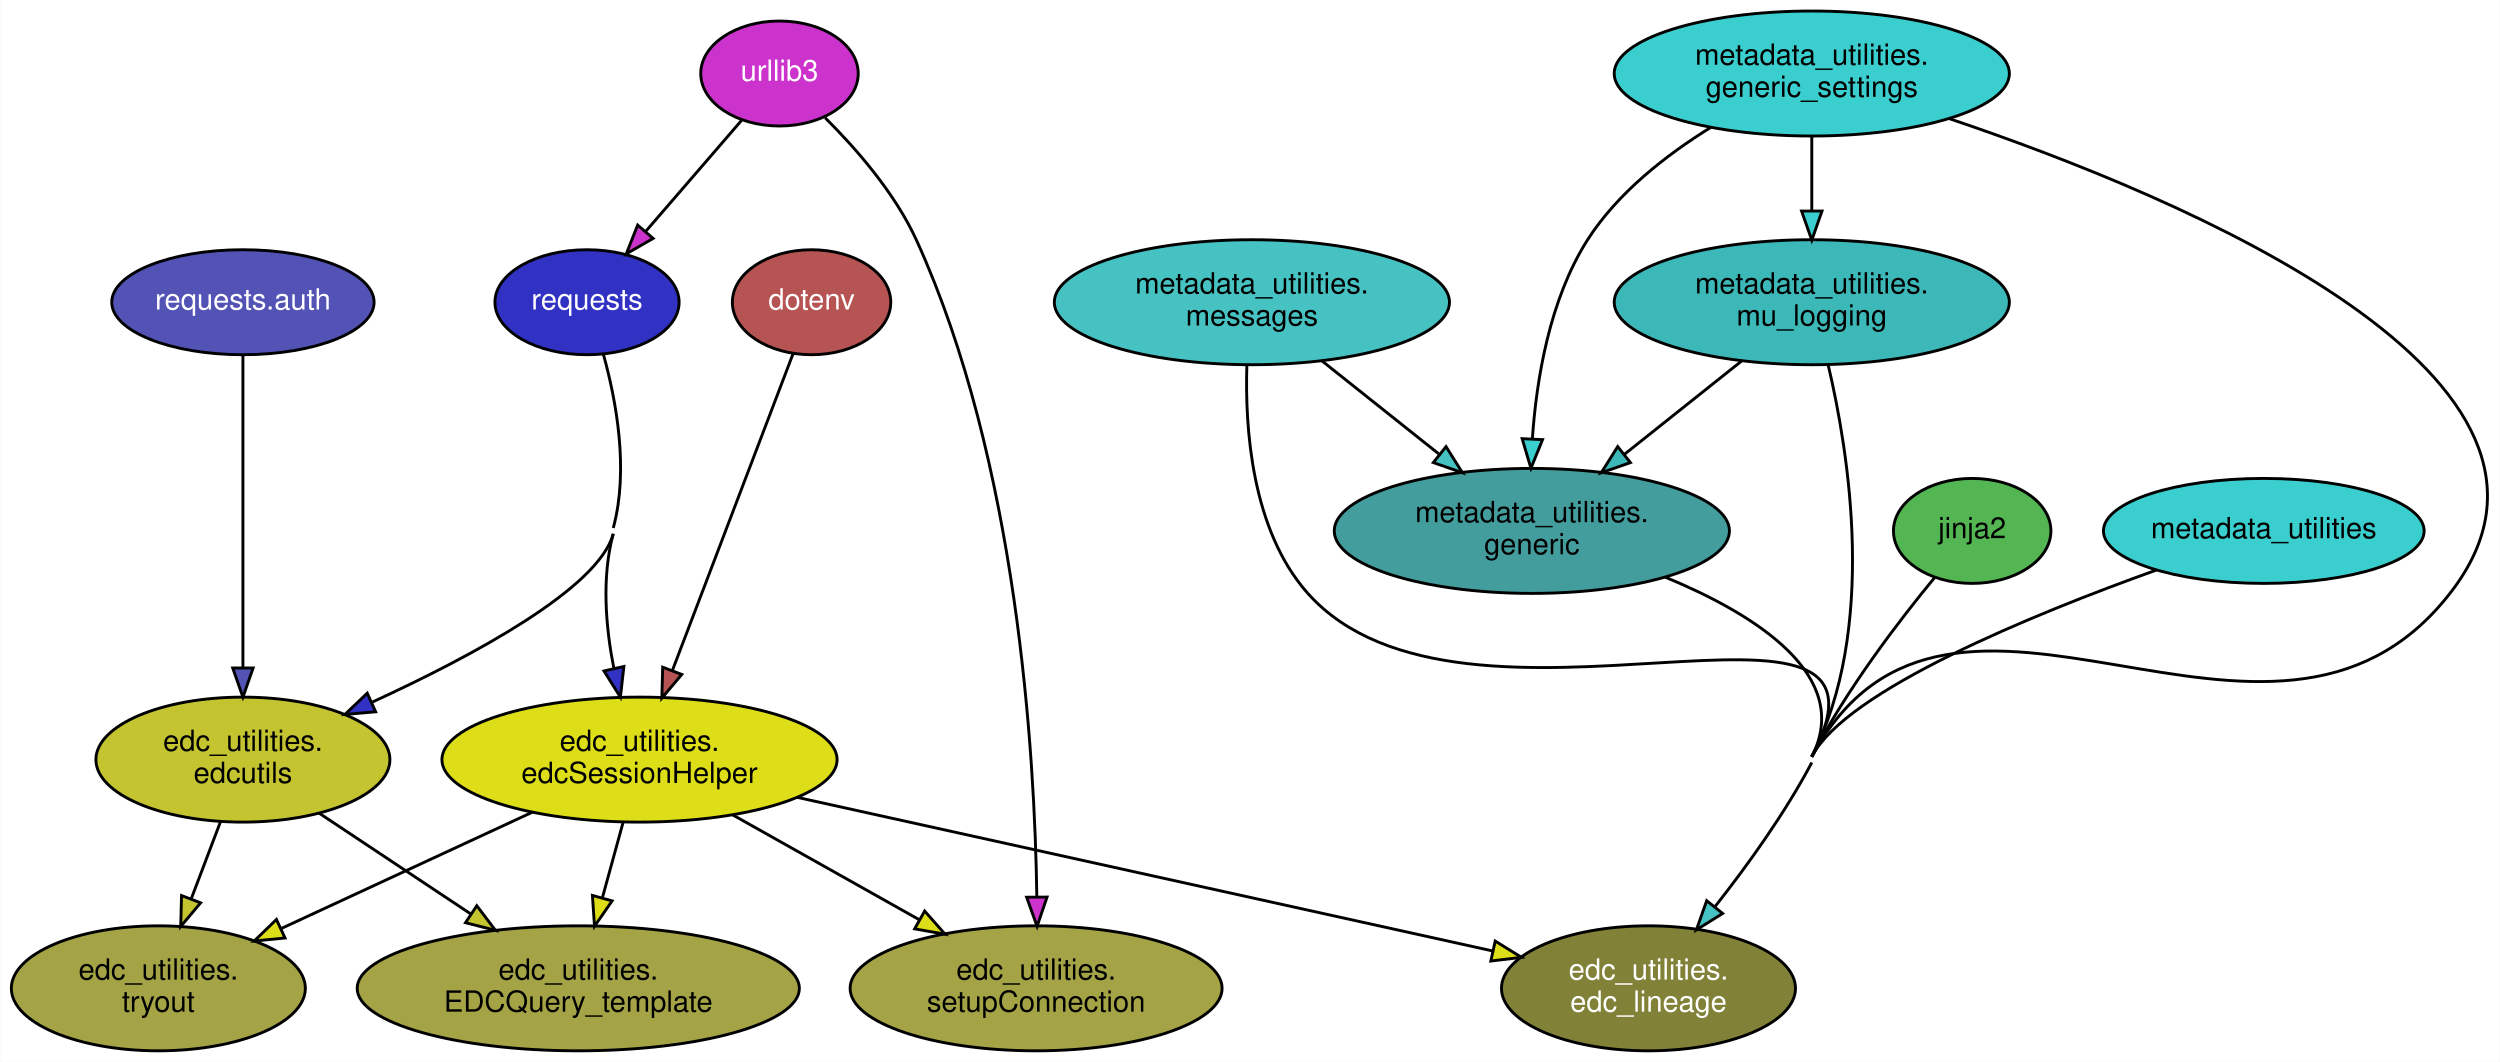
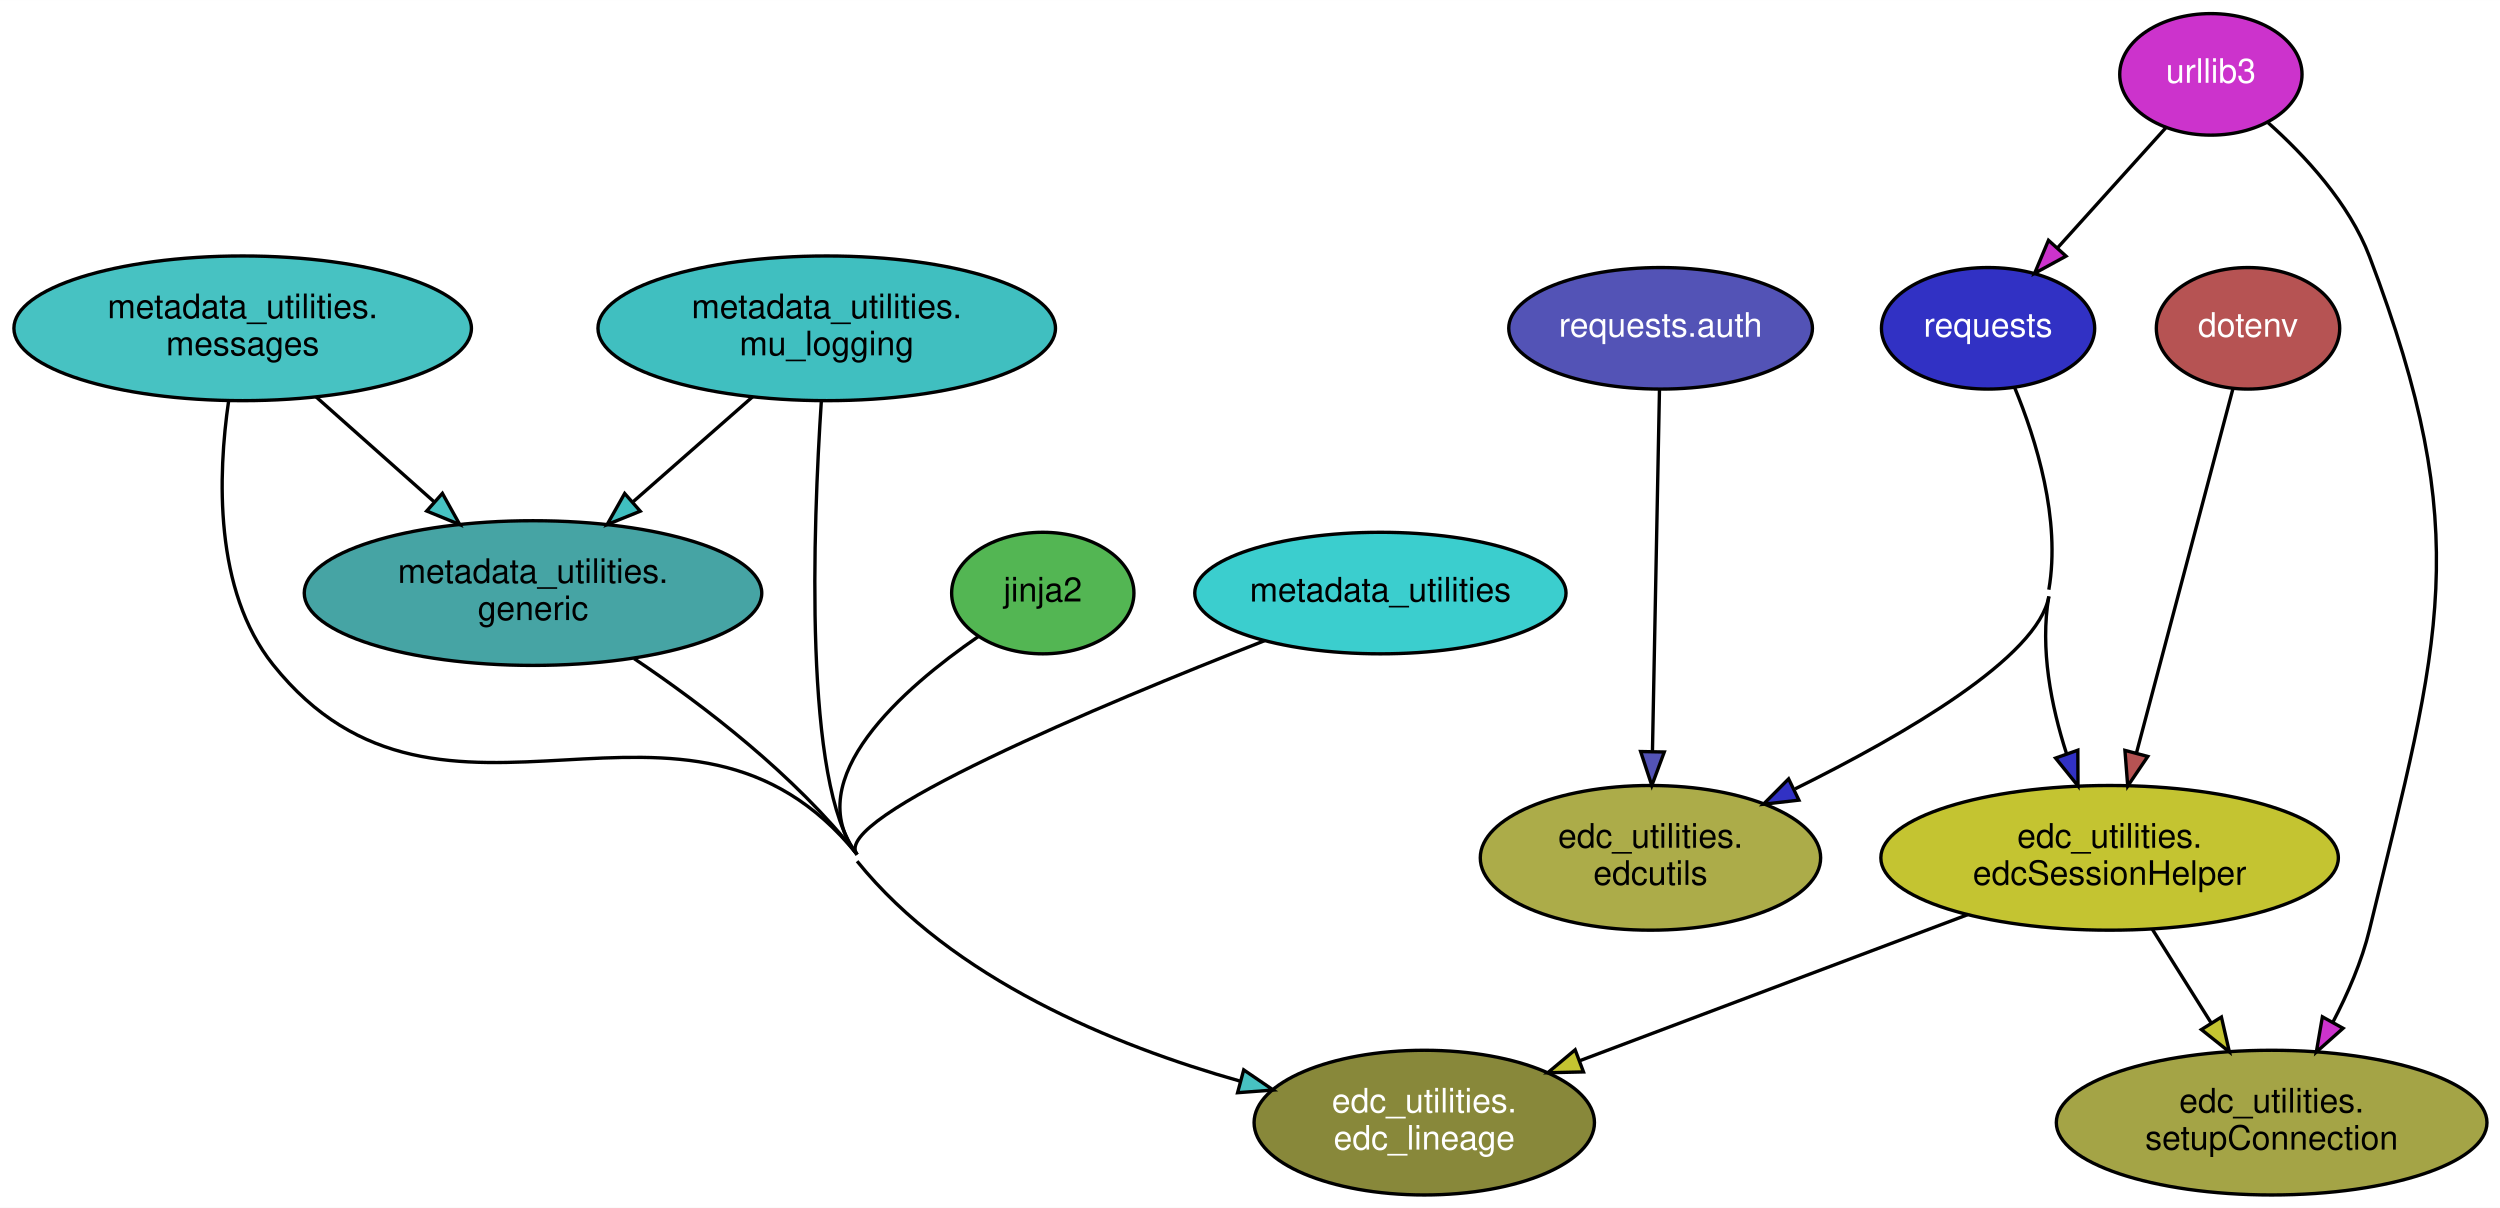
- <svg xmlns="http://www.w3.org/2000/svg" width="857pt" height="364pt" viewBox="0.00 0.00 857.10 364.13">
-   <g id="graph0" class="graph" transform="scale(1 1) rotate(0) translate(4 360.13)">
+ <svg xmlns="http://www.w3.org/2000/svg" width="741pt" height="358pt" viewBox="0.00 0.00 740.52 357.71">
+   <g id="graph0" class="graph" transform="scale(1 1) rotate(0) translate(4 353.71)">
    <style>.edge&gt;path:hover{stroke-width:8}</style>
-     <polygon fill="white" stroke="transparent" points="-4,4 -4,-360.13 853.1,-360.13 853.1,4 -4,4" />
+     <polygon fill="white" stroke="transparent" points="-4,4 -4,-353.71 736.52,-353.71 736.52,4 -4,4" />
    <g id="node1" class="node">
      <style>.edge&gt;path:hover{stroke-width:8}</style>
-       <ellipse fill="#b65353" stroke="black" cx="274.2" cy="-256.49" rx="27.16" ry="18" />
-       <text text-anchor="middle" x="274.2" y="-253.99" font-family="Helvetica,sans-Serif" font-size="10.00" fill="#ffffff">dotenv</text>
+       <ellipse fill="#b65353" stroke="black" cx="661.88" cy="-256.49" rx="27.16" ry="18" />
+       <text text-anchor="middle" x="661.88" y="-253.99" font-family="Helvetica,sans-Serif" font-size="10.00" fill="#ffffff">dotenv</text>
+     </g>
+     <g id="node2" class="node">
+       <style>.edge&gt;path:hover{stroke-width:8}</style>
+       <ellipse fill="#c4c431" stroke="black" cx="620.88" cy="-99.64" rx="67.76" ry="21.43" />
+       <text text-anchor="middle" x="620.88" y="-102.64" font-family="Helvetica,sans-Serif" font-size="10.00" fill="#000000">edc_utilities.</text>
+       <text text-anchor="middle" x="620.88" y="-91.64" font-family="Helvetica,sans-Serif" font-size="10.00" fill="#000000">edcSessionHelper</text>
+     </g>
+     <g id="edge1" class="edge">
+       <style>.edge&gt;path:hover{stroke-width:8}</style>
+       <path fill="none" stroke="black" d="M657.42,-238.63C650.56,-212.74 637.35,-162.84 628.83,-130.67" />
+       <polygon fill="#b65353" stroke="black" points="632.19,-129.67 626.25,-120.9 625.42,-131.47 632.19,-129.67" />
    </g>
    <g id="node3" class="node">
      <style>.edge&gt;path:hover{stroke-width:8}</style>
-       <ellipse fill="#dddd18" stroke="black" cx="215.2" cy="-99.64" rx="67.76" ry="21.43" />
-       <text text-anchor="middle" x="215.2" y="-102.64" font-family="Helvetica,sans-Serif" font-size="10.00" fill="#000000">edc_utilities.</text>
-       <text text-anchor="middle" x="215.2" y="-91.64" font-family="Helvetica,sans-Serif" font-size="10.00" fill="#000000">edcSessionHelper</text>
-     </g>
-     <g id="edge1" class="edge">
-       <style>.edge&gt;path:hover{stroke-width:8}</style>
-       <path fill="none" stroke="black" d="M267.89,-238.92C258,-212.97 238.73,-162.38 226.44,-130.12" />
-       <polygon fill="#b65353" stroke="black" points="229.69,-128.84 222.86,-120.74 223.15,-131.33 229.69,-128.84" />
-     </g>
-     <g id="node2" class="node">
-       <style>.edge&gt;path:hover{stroke-width:8}</style>
-       <ellipse fill="#a4a446" stroke="black" cx="194.2" cy="-21.21" rx="75.82" ry="21.43" />
-       <text text-anchor="middle" x="194.2" y="-24.21" font-family="Helvetica,sans-Serif" font-size="10.00" fill="#000000">edc_utilities.</text>
-       <text text-anchor="middle" x="194.2" y="-13.21" font-family="Helvetica,sans-Serif" font-size="10.00" fill="#000000">EDCQuery_template</text>
+       <ellipse fill="#88883a" stroke="black" cx="417.88" cy="-21.21" rx="50.41" ry="21.43" />
+       <text text-anchor="middle" x="417.88" y="-24.21" font-family="Helvetica,sans-Serif" font-size="10.00" fill="#ffffff">edc_utilities.</text>
+       <text text-anchor="middle" x="417.88" y="-13.21" font-family="Helvetica,sans-Serif" font-size="10.00" fill="#ffffff">edc_lineage</text>
    </g>
    <g id="edge2" class="edge">
      <style>.edge&gt;path:hover{stroke-width:8}</style>
-       <path fill="none" stroke="black" d="M209.58,-78.16C207.39,-70.21 204.85,-60.95 202.47,-52.28" />
-       <polygon fill="#dddd18" stroke="black" points="205.8,-51.2 199.77,-42.49 199.05,-53.06 205.8,-51.2" />
+       <path fill="none" stroke="black" d="M578.82,-82.8C545.28,-70.18 498.36,-52.51 463.83,-39.51" />
+       <polygon fill="#c4c431" stroke="black" points="465.04,-36.23 454.45,-35.98 462.57,-42.78 465.04,-36.23" />
+     </g>
+     <g id="node5" class="node">
+       <style>.edge&gt;path:hover{stroke-width:8}</style>
+       <ellipse fill="#a4a446" stroke="black" cx="668.88" cy="-21.21" rx="63.78" ry="21.43" />
+       <text text-anchor="middle" x="668.88" y="-24.21" font-family="Helvetica,sans-Serif" font-size="10.00" fill="#000000">edc_utilities.</text>
+       <text text-anchor="middle" x="668.88" y="-13.21" font-family="Helvetica,sans-Serif" font-size="10.00" fill="#000000">setupConnection</text>
+     </g>
+     <g id="edge3" class="edge">
+       <style>.edge&gt;path:hover{stroke-width:8}</style>
+       <path fill="none" stroke="black" d="M633.49,-78.56C638.84,-70.05 645.17,-59.97 650.98,-50.71" />
+       <polygon fill="#c4c431" stroke="black" points="654,-52.49 656.36,-42.16 648.07,-48.77 654,-52.49" />
    </g>
    <g id="node4" class="node">
      <style>.edge&gt;path:hover{stroke-width:8}</style>
-       <ellipse fill="#818137" stroke="black" cx="561.2" cy="-21.21" rx="50.41" ry="21.43" />
-       <text text-anchor="middle" x="561.2" y="-24.21" font-family="Helvetica,sans-Serif" font-size="10.00" fill="#ffffff">edc_utilities.</text>
-       <text text-anchor="middle" x="561.2" y="-13.21" font-family="Helvetica,sans-Serif" font-size="10.00" fill="#ffffff">edc_lineage</text>
-     </g>
-     <g id="edge3" class="edge">
-       <style>.edge&gt;path:hover{stroke-width:8}</style>
-       <path fill="none" stroke="black" d="M269.27,-86.7C334.31,-72.33 442.81,-48.36 507.63,-34.05" />
-       <polygon fill="#dddd18" stroke="black" points="508.64,-37.41 517.65,-31.83 507.13,-30.57 508.64,-37.41" />
+       <ellipse fill="#acac49" stroke="black" cx="484.88" cy="-99.64" rx="50.41" ry="21.43" />
+       <text text-anchor="middle" x="484.88" y="-102.64" font-family="Helvetica,sans-Serif" font-size="10.00" fill="#000000">edc_utilities.</text>
+       <text text-anchor="middle" x="484.88" y="-91.64" font-family="Helvetica,sans-Serif" font-size="10.00" fill="#000000">edcutils</text>
    </g>
    <g id="node6" class="node">
      <style>.edge&gt;path:hover{stroke-width:8}</style>
-       <ellipse fill="#a4a446" stroke="black" cx="351.2" cy="-21.21" rx="63.78" ry="21.43" />
-       <text text-anchor="middle" x="351.2" y="-24.21" font-family="Helvetica,sans-Serif" font-size="10.00" fill="#000000">edc_utilities.</text>
-       <text text-anchor="middle" x="351.2" y="-13.21" font-family="Helvetica,sans-Serif" font-size="10.00" fill="#000000">setupConnection</text>
+       <ellipse fill="#53b653" stroke="black" cx="304.88" cy="-178.07" rx="27" ry="18" />
+       <text text-anchor="middle" x="304.88" y="-175.57" font-family="Helvetica,sans-Serif" font-size="10.00" fill="#000000">jinja2</text>
    </g>
    <g id="edge4" class="edge">
      <style>.edge&gt;path:hover{stroke-width:8}</style>
-       <path fill="none" stroke="black" d="M247.09,-80.72C266.24,-69.96 290.77,-56.17 311.21,-44.69" />
-       <polygon fill="#dddd18" stroke="black" points="312.98,-47.71 319.99,-39.76 309.55,-41.6 312.98,-47.71" />
+       <path fill="none" stroke="black" d="M285.78,-165.19C263.68,-149.97 232.43,-122.89 249.88,-100.64" />
    </g>
    <g id="node7" class="node">
      <style>.edge&gt;path:hover{stroke-width:8}</style>
-       <ellipse fill="#a4a446" stroke="black" cx="50.2" cy="-21.21" rx="50.41" ry="21.43" />
-       <text text-anchor="middle" x="50.2" y="-24.21" font-family="Helvetica,sans-Serif" font-size="10.00" fill="#000000">edc_utilities.</text>
-       <text text-anchor="middle" x="50.2" y="-13.21" font-family="Helvetica,sans-Serif" font-size="10.00" fill="#000000">tryout</text>
+       <ellipse fill="#3bcece" stroke="black" cx="404.88" cy="-178.07" rx="54.99" ry="18" />
+       <text text-anchor="middle" x="404.88" y="-175.57" font-family="Helvetica,sans-Serif" font-size="10.00" fill="#000000">metadata_utilities</text>
    </g>
    <g id="edge5" class="edge">
      <style>.edge&gt;path:hover{stroke-width:8}</style>
-       <path fill="none" stroke="black" d="M178.59,-81.68C153.02,-69.84 118.84,-54 92.18,-41.65" />
-       <polygon fill="#dddd18" stroke="black" points="93.63,-38.47 83.08,-37.44 90.69,-44.82 93.63,-38.47" />
+       <path fill="none" stroke="black" d="M370.61,-163.98C322.46,-145.1 241.5,-111.32 249.88,-100.64" />
    </g>
-     <g id="node5" class="node">
+     <g id="node8" class="node">
      <style>.edge&gt;path:hover{stroke-width:8}</style>
-       <ellipse fill="#c4c431" stroke="black" cx="79.2" cy="-99.64" rx="50.41" ry="21.43" />
-       <text text-anchor="middle" x="79.2" y="-102.64" font-family="Helvetica,sans-Serif" font-size="10.00" fill="#000000">edc_utilities.</text>
-       <text text-anchor="middle" x="79.2" y="-91.64" font-family="Helvetica,sans-Serif" font-size="10.00" fill="#000000">edcutils</text>
+       <ellipse fill="#46a4a4" stroke="black" cx="153.88" cy="-178.07" rx="67.76" ry="21.43" />
+       <text text-anchor="middle" x="153.88" y="-181.07" font-family="Helvetica,sans-Serif" font-size="10.00" fill="#000000">metadata_utilities.</text>
+       <text text-anchor="middle" x="153.88" y="-170.07" font-family="Helvetica,sans-Serif" font-size="10.00" fill="#000000">generic</text>
    </g>
    <g id="edge6" class="edge">
      <style>.edge&gt;path:hover{stroke-width:8}</style>
-       <path fill="none" stroke="black" d="M105.3,-81.3C120.65,-71.1 140.31,-58.03 157.23,-46.78" />
-       <polygon fill="#c4c431" stroke="black" points="159.4,-49.54 165.8,-41.09 155.53,-43.71 159.4,-49.54" />
+       <path fill="none" stroke="black" d="M183.81,-158.67C204.49,-144.76 231.47,-124.11 249.88,-100.64" />
+     </g>
+     <g id="node9" class="node">
+       <style>.edge&gt;path:hover{stroke-width:8}</style>
+       <ellipse fill="#47c2c2" stroke="black" cx="67.88" cy="-256.49" rx="67.76" ry="21.43" />
+       <text text-anchor="middle" x="67.88" y="-259.49" font-family="Helvetica,sans-Serif" font-size="10.00" fill="#000000">metadata_utilities.</text>
+       <text text-anchor="middle" x="67.88" y="-248.49" font-family="Helvetica,sans-Serif" font-size="10.00" fill="#000000">messages</text>
    </g>
    <g id="edge7" class="edge">
      <style>.edge&gt;path:hover{stroke-width:8}</style>
-       <path fill="none" stroke="black" d="M71.59,-78.56C68.48,-70.37 64.83,-60.75 61.43,-51.79" />
-       <polygon fill="#c4c431" stroke="black" points="64.69,-50.53 57.87,-42.42 58.15,-53.02 64.69,-50.53" />
-     </g>
-     <g id="node8" class="node">
-       <style>.edge&gt;path:hover{stroke-width:8}</style>
-       <ellipse fill="#53b653" stroke="black" cx="672.2" cy="-178.07" rx="27" ry="18" />
-       <text text-anchor="middle" x="672.2" y="-175.57" font-family="Helvetica,sans-Serif" font-size="10.00" fill="#000000">jinja2</text>
+       <path fill="none" stroke="black" d="M249.88,-98.64C278.17,-63.64 325.99,-44.04 363.39,-33.48" />
+       <polygon fill="#47c2c2" stroke="black" points="364.4,-36.83 373.15,-30.86 362.58,-30.07 364.4,-36.83" />
+       <path fill="none" stroke="black" d="M63.72,-234.97C60.54,-213.17 59.29,-178.89 76.88,-156.85 127.33,-93.68 199.06,-163.51 249.88,-100.64" />
    </g>
    <g id="edge8" class="edge">
      <style>.edge&gt;path:hover{stroke-width:8}</style>
-       <path fill="none" stroke="black" d="M659.38,-162.14C647.18,-147.35 628.99,-123.62 617.2,-100.64" />
+       <path fill="none" stroke="black" d="M89.58,-236.21C100.18,-226.79 113.08,-215.33 124.53,-205.15" />
+       <polygon fill="#47c2c2" stroke="black" points="127.04,-207.6 132.19,-198.35 122.39,-202.37 127.04,-207.6" />
    </g>
-     <g id="node9" class="node">
+     <g id="node10" class="node">
      <style>.edge&gt;path:hover{stroke-width:8}</style>
-       <ellipse fill="#3bcece" stroke="black" cx="772.2" cy="-178.07" rx="54.99" ry="18" />
-       <text text-anchor="middle" x="772.2" y="-175.57" font-family="Helvetica,sans-Serif" font-size="10.00" fill="#000000">metadata_utilities</text>
+       <ellipse fill="#40bfc0" stroke="black" cx="240.88" cy="-256.49" rx="67.76" ry="21.43" />
+       <text text-anchor="middle" x="240.88" y="-259.49" font-family="Helvetica,sans-Serif" font-size="10.00" fill="#000000">metadata_utilities.</text>
+       <text text-anchor="middle" x="240.88" y="-248.49" font-family="Helvetica,sans-Serif" font-size="10.00" fill="#000000">mu_logging</text>
    </g>
    <g id="edge9" class="edge">
      <style>.edge&gt;path:hover{stroke-width:8}</style>
-       <path fill="none" stroke="black" d="M735.42,-164.67C693.38,-149.59 628.84,-123.33 617.2,-100.64" />
-     </g>
-     <g id="node10" class="node">
-       <style>.edge&gt;path:hover{stroke-width:8}</style>
-       <ellipse fill="#439d9d" stroke="black" cx="521.2" cy="-178.07" rx="67.76" ry="21.43" />
-       <text text-anchor="middle" x="521.2" y="-181.07" font-family="Helvetica,sans-Serif" font-size="10.00" fill="#000000">metadata_utilities.</text>
-       <text text-anchor="middle" x="521.2" y="-170.07" font-family="Helvetica,sans-Serif" font-size="10.00" fill="#000000">generic</text>
+       <path fill="none" stroke="black" d="M239.3,-235.11C236.84,-197.91 233.93,-120.98 249.88,-100.64" />
    </g>
    <g id="edge10" class="edge">
      <style>.edge&gt;path:hover{stroke-width:8}</style>
-       <path fill="none" stroke="black" d="M567.01,-162.19C598.18,-149.28 631.4,-128.31 617.2,-100.64" />
+       <path fill="none" stroke="black" d="M218.93,-236.21C208.21,-226.79 195.16,-215.33 183.57,-205.15" />
+       <polygon fill="#40bfc0" stroke="black" points="185.65,-202.32 175.83,-198.35 181.03,-207.57 185.65,-202.32" />
    </g>
    <g id="node11" class="node">
      <style>.edge&gt;path:hover{stroke-width:8}</style>
-       <ellipse fill="#3bcece" stroke="black" cx="617.2" cy="-334.92" rx="67.76" ry="21.43" />
-       <text text-anchor="middle" x="617.2" y="-337.92" font-family="Helvetica,sans-Serif" font-size="10.00" fill="#000000">metadata_utilities.</text>
-       <text text-anchor="middle" x="617.2" y="-326.92" font-family="Helvetica,sans-Serif" font-size="10.00" fill="#000000">generic_settings</text>
+       <ellipse fill="#3131c4" stroke="black" cx="584.88" cy="-256.49" rx="31.58" ry="18" />
+       <text text-anchor="middle" x="584.88" y="-253.99" font-family="Helvetica,sans-Serif" font-size="10.00" fill="#ffffff">requests</text>
    </g>
    <g id="edge11" class="edge">
      <style>.edge&gt;path:hover{stroke-width:8}</style>
-       <path fill="none" stroke="black" d="M664.09,-319.53C744.15,-292.56 893.29,-230.45 836.2,-156.85 774.61,-77.45 664.98,-189.04 617.2,-100.64" />
+       <path fill="none" stroke="black" d="M602.88,-177.07C600.21,-161.61 603.58,-144.61 608.1,-130.57" />
+       <polygon fill="#3131c4" stroke="black" points="611.47,-131.53 611.52,-120.94 604.87,-129.19 611.47,-131.53" />
    </g>
    <g id="edge12" class="edge">
      <style>.edge&gt;path:hover{stroke-width:8}</style>
-       <path fill="none" stroke="black" d="M582.53,-316.42C567.26,-306.98 550.49,-293.92 540.2,-277.71 527.32,-257.39 522.8,-230.32 521.38,-209.68" />
-       <polygon fill="#3bcece" stroke="black" points="524.87,-209.37 520.89,-199.55 517.88,-209.7 524.87,-209.37" />
+       <path fill="none" stroke="black" d="M602.88,-177.07C599.78,-159.12 560.18,-136.12 527.7,-120.06" />
+       <polygon fill="#3131c4" stroke="black" points="528.85,-116.73 518.33,-115.52 525.8,-123.03 528.85,-116.73" />
+       <path fill="none" stroke="black" d="M592.76,-238.91C599.12,-223.51 606.48,-199.89 602.88,-179.07" />
+     </g>
+     <g id="node12" class="node">
+       <style>.edge&gt;path:hover{stroke-width:8}</style>
+       <ellipse fill="#5353b6" stroke="black" cx="487.88" cy="-256.49" rx="44.98" ry="18" />
+       <text text-anchor="middle" x="487.88" y="-253.99" font-family="Helvetica,sans-Serif" font-size="10.00" fill="#ffffff">requests.auth</text>
+     </g>
+     <g id="edge13" class="edge">
+       <style>.edge&gt;path:hover{stroke-width:8}</style>
+       <path fill="none" stroke="black" d="M487.55,-238.33C487.05,-212.51 486.1,-163.28 485.47,-131.22" />
+       <polygon fill="#5353b6" stroke="black" points="488.97,-130.99 485.28,-121.06 481.97,-131.13 488.97,-130.99" />
    </g>
    <g id="node13" class="node">
      <style>.edge&gt;path:hover{stroke-width:8}</style>
-       <ellipse fill="#3db8b8" stroke="black" cx="617.2" cy="-256.49" rx="67.76" ry="21.43" />
-       <text text-anchor="middle" x="617.2" y="-259.49" font-family="Helvetica,sans-Serif" font-size="10.00" fill="#000000">metadata_utilities.</text>
-       <text text-anchor="middle" x="617.2" y="-248.49" font-family="Helvetica,sans-Serif" font-size="10.00" fill="#000000">mu_logging</text>
-     </g>
-     <g id="edge13" class="edge">
-       <style>.edge&gt;path:hover{stroke-width:8}</style>
-       <path fill="none" stroke="black" d="M617.2,-313.44C617.2,-305.58 617.2,-296.44 617.2,-287.84" />
-       <polygon fill="#3bcece" stroke="black" points="620.7,-287.76 617.2,-277.76 613.7,-287.76 620.7,-287.76" />
-     </g>
-     <g id="node12" class="node">
-       <style>.edge&gt;path:hover{stroke-width:8}</style>
-       <ellipse fill="#47c2c2" stroke="black" cx="425.2" cy="-256.49" rx="67.76" ry="21.43" />
-       <text text-anchor="middle" x="425.2" y="-259.49" font-family="Helvetica,sans-Serif" font-size="10.00" fill="#000000">metadata_utilities.</text>
-       <text text-anchor="middle" x="425.2" y="-248.49" font-family="Helvetica,sans-Serif" font-size="10.00" fill="#000000">messages</text>
+       <ellipse fill="#cc33cc" stroke="black" cx="650.88" cy="-331.71" rx="27" ry="18" />
+       <text text-anchor="middle" x="650.88" y="-329.21" font-family="Helvetica,sans-Serif" font-size="10.00" fill="#ffffff">urllib3</text>
    </g>
    <g id="edge14" class="edge">
      <style>.edge&gt;path:hover{stroke-width:8}</style>
-       <path fill="none" stroke="black" d="M617.2,-98.64C607.95,-81.13 595.02,-63.19 583.91,-49.1" />
-       <polygon fill="#47c2c2" stroke="black" points="586.62,-46.88 577.63,-41.27 581.16,-51.26 586.62,-46.88" />
-       <path fill="none" stroke="black" d="M423.48,-235.14C422.77,-213.16 425.16,-178.42 444.2,-156.85 497.72,-96.26 654.98,-172.12 617.2,-100.64" />
+       <path fill="none" stroke="black" d="M667.8,-317.42C678.67,-307.73 691.86,-293.57 697.88,-277.71 729.31,-194.9 718.78,-164.5 697.88,-78.43 695.6,-69.02 691.45,-59.43 686.99,-50.9" />
+       <polygon fill="#cc33cc" stroke="black" points="690.03,-49.15 682.11,-42.11 683.91,-52.55 690.03,-49.15" />
    </g>
    <g id="edge15" class="edge">
      <style>.edge&gt;path:hover{stroke-width:8}</style>
-       <path fill="none" stroke="black" d="M448.93,-236.6C461.17,-226.86 476.25,-214.85 489.47,-204.33" />
-       <polygon fill="#47c2c2" stroke="black" points="491.77,-206.97 497.41,-198.01 487.41,-201.5 491.77,-206.97" />
-     </g>
-     <g id="edge16" class="edge">
-       <style>.edge&gt;path:hover{stroke-width:8}</style>
-       <path fill="none" stroke="black" d="M622.74,-235.32C630.06,-204.41 639.6,-144.3 617.2,-100.64" />
-     </g>
-     <g id="edge17" class="edge">
-       <style>.edge&gt;path:hover{stroke-width:8}</style>
-       <path fill="none" stroke="black" d="M593.47,-236.6C581.24,-226.86 566.16,-214.85 552.94,-204.33" />
-       <polygon fill="#3db8b8" stroke="black" points="555,-201.5 544.99,-198.01 550.64,-206.97 555,-201.5" />
-     </g>
-     <g id="node14" class="node">
-       <style>.edge&gt;path:hover{stroke-width:8}</style>
-       <ellipse fill="#3131c4" stroke="black" cx="197.2" cy="-256.49" rx="31.58" ry="18" />
-       <text text-anchor="middle" x="197.2" y="-253.99" font-family="Helvetica,sans-Serif" font-size="10.00" fill="#ffffff">requests</text>
-     </g>
-     <g id="edge18" class="edge">
-       <style>.edge&gt;path:hover{stroke-width:8}</style>
-       <path fill="none" stroke="black" d="M206.2,-177.07C202.14,-162.13 203.6,-145.05 206.42,-130.84" />
-       <polygon fill="#3131c4" stroke="black" points="209.84,-131.59 208.65,-121.06 203.01,-130.04 209.84,-131.59" />
-     </g>
-     <g id="edge19" class="edge">
-       <style>.edge&gt;path:hover{stroke-width:8}</style>
-       <path fill="none" stroke="black" d="M202.84,-238.52C207.19,-222.85 211.64,-199.05 206.2,-179.07" />
-       <path fill="none" stroke="black" d="M206.2,-177.07C201.13,-158.4 158.2,-135.29 123.64,-119.4" />
-       <polygon fill="#3131c4" stroke="black" points="124.71,-116.04 114.15,-115.12 121.83,-122.43 124.71,-116.04" />
-     </g>
-     <g id="node15" class="node">
-       <style>.edge&gt;path:hover{stroke-width:8}</style>
-       <ellipse fill="#5353b6" stroke="black" cx="79.2" cy="-256.49" rx="44.98" ry="18" />
-       <text text-anchor="middle" x="79.2" y="-253.99" font-family="Helvetica,sans-Serif" font-size="10.00" fill="#ffffff">requests.auth</text>
-     </g>
-     <g id="edge20" class="edge">
-       <style>.edge&gt;path:hover{stroke-width:8}</style>
-       <path fill="none" stroke="black" d="M79.2,-238.33C79.2,-212.51 79.2,-163.28 79.2,-131.22" />
-       <polygon fill="#5353b6" stroke="black" points="82.7,-131.06 79.2,-121.06 75.7,-131.06 82.7,-131.06" />
-     </g>
-     <g id="node16" class="node">
-       <style>.edge&gt;path:hover{stroke-width:8}</style>
-       <ellipse fill="#cc33cc" stroke="black" cx="263.2" cy="-334.92" rx="27" ry="18" />
-       <text text-anchor="middle" x="263.2" y="-332.42" font-family="Helvetica,sans-Serif" font-size="10.00" fill="#ffffff">urllib3</text>
-     </g>
-     <g id="edge21" class="edge">
-       <style>.edge&gt;path:hover{stroke-width:8}</style>
-       <path fill="none" stroke="black" d="M278.86,-319.73C289.45,-309.2 302.82,-293.91 310.2,-277.71 344.75,-201.92 350.76,-101.91 351.45,-52.5" />
-       <polygon fill="#cc33cc" stroke="black" points="354.95,-52.5 351.53,-42.47 347.95,-52.45 354.95,-52.5" />
-     </g>
-     <g id="edge22" class="edge">
-       <style>.edge&gt;path:hover{stroke-width:8}</style>
-       <path fill="none" stroke="black" d="M250.17,-318.82C240.8,-307.97 227.99,-293.14 217.32,-280.78" />
-       <polygon fill="#cc33cc" stroke="black" points="219.86,-278.37 210.67,-273.09 214.56,-282.94 219.86,-278.37" />
+       <path fill="none" stroke="black" d="M637.53,-315.89C628.34,-305.71 615.97,-291.98 605.53,-280.4" />
+       <polygon fill="#cc33cc" stroke="black" points="607.97,-277.87 598.67,-272.79 602.77,-282.56 607.97,-277.87" />
    </g>
  </g>
</svg>
